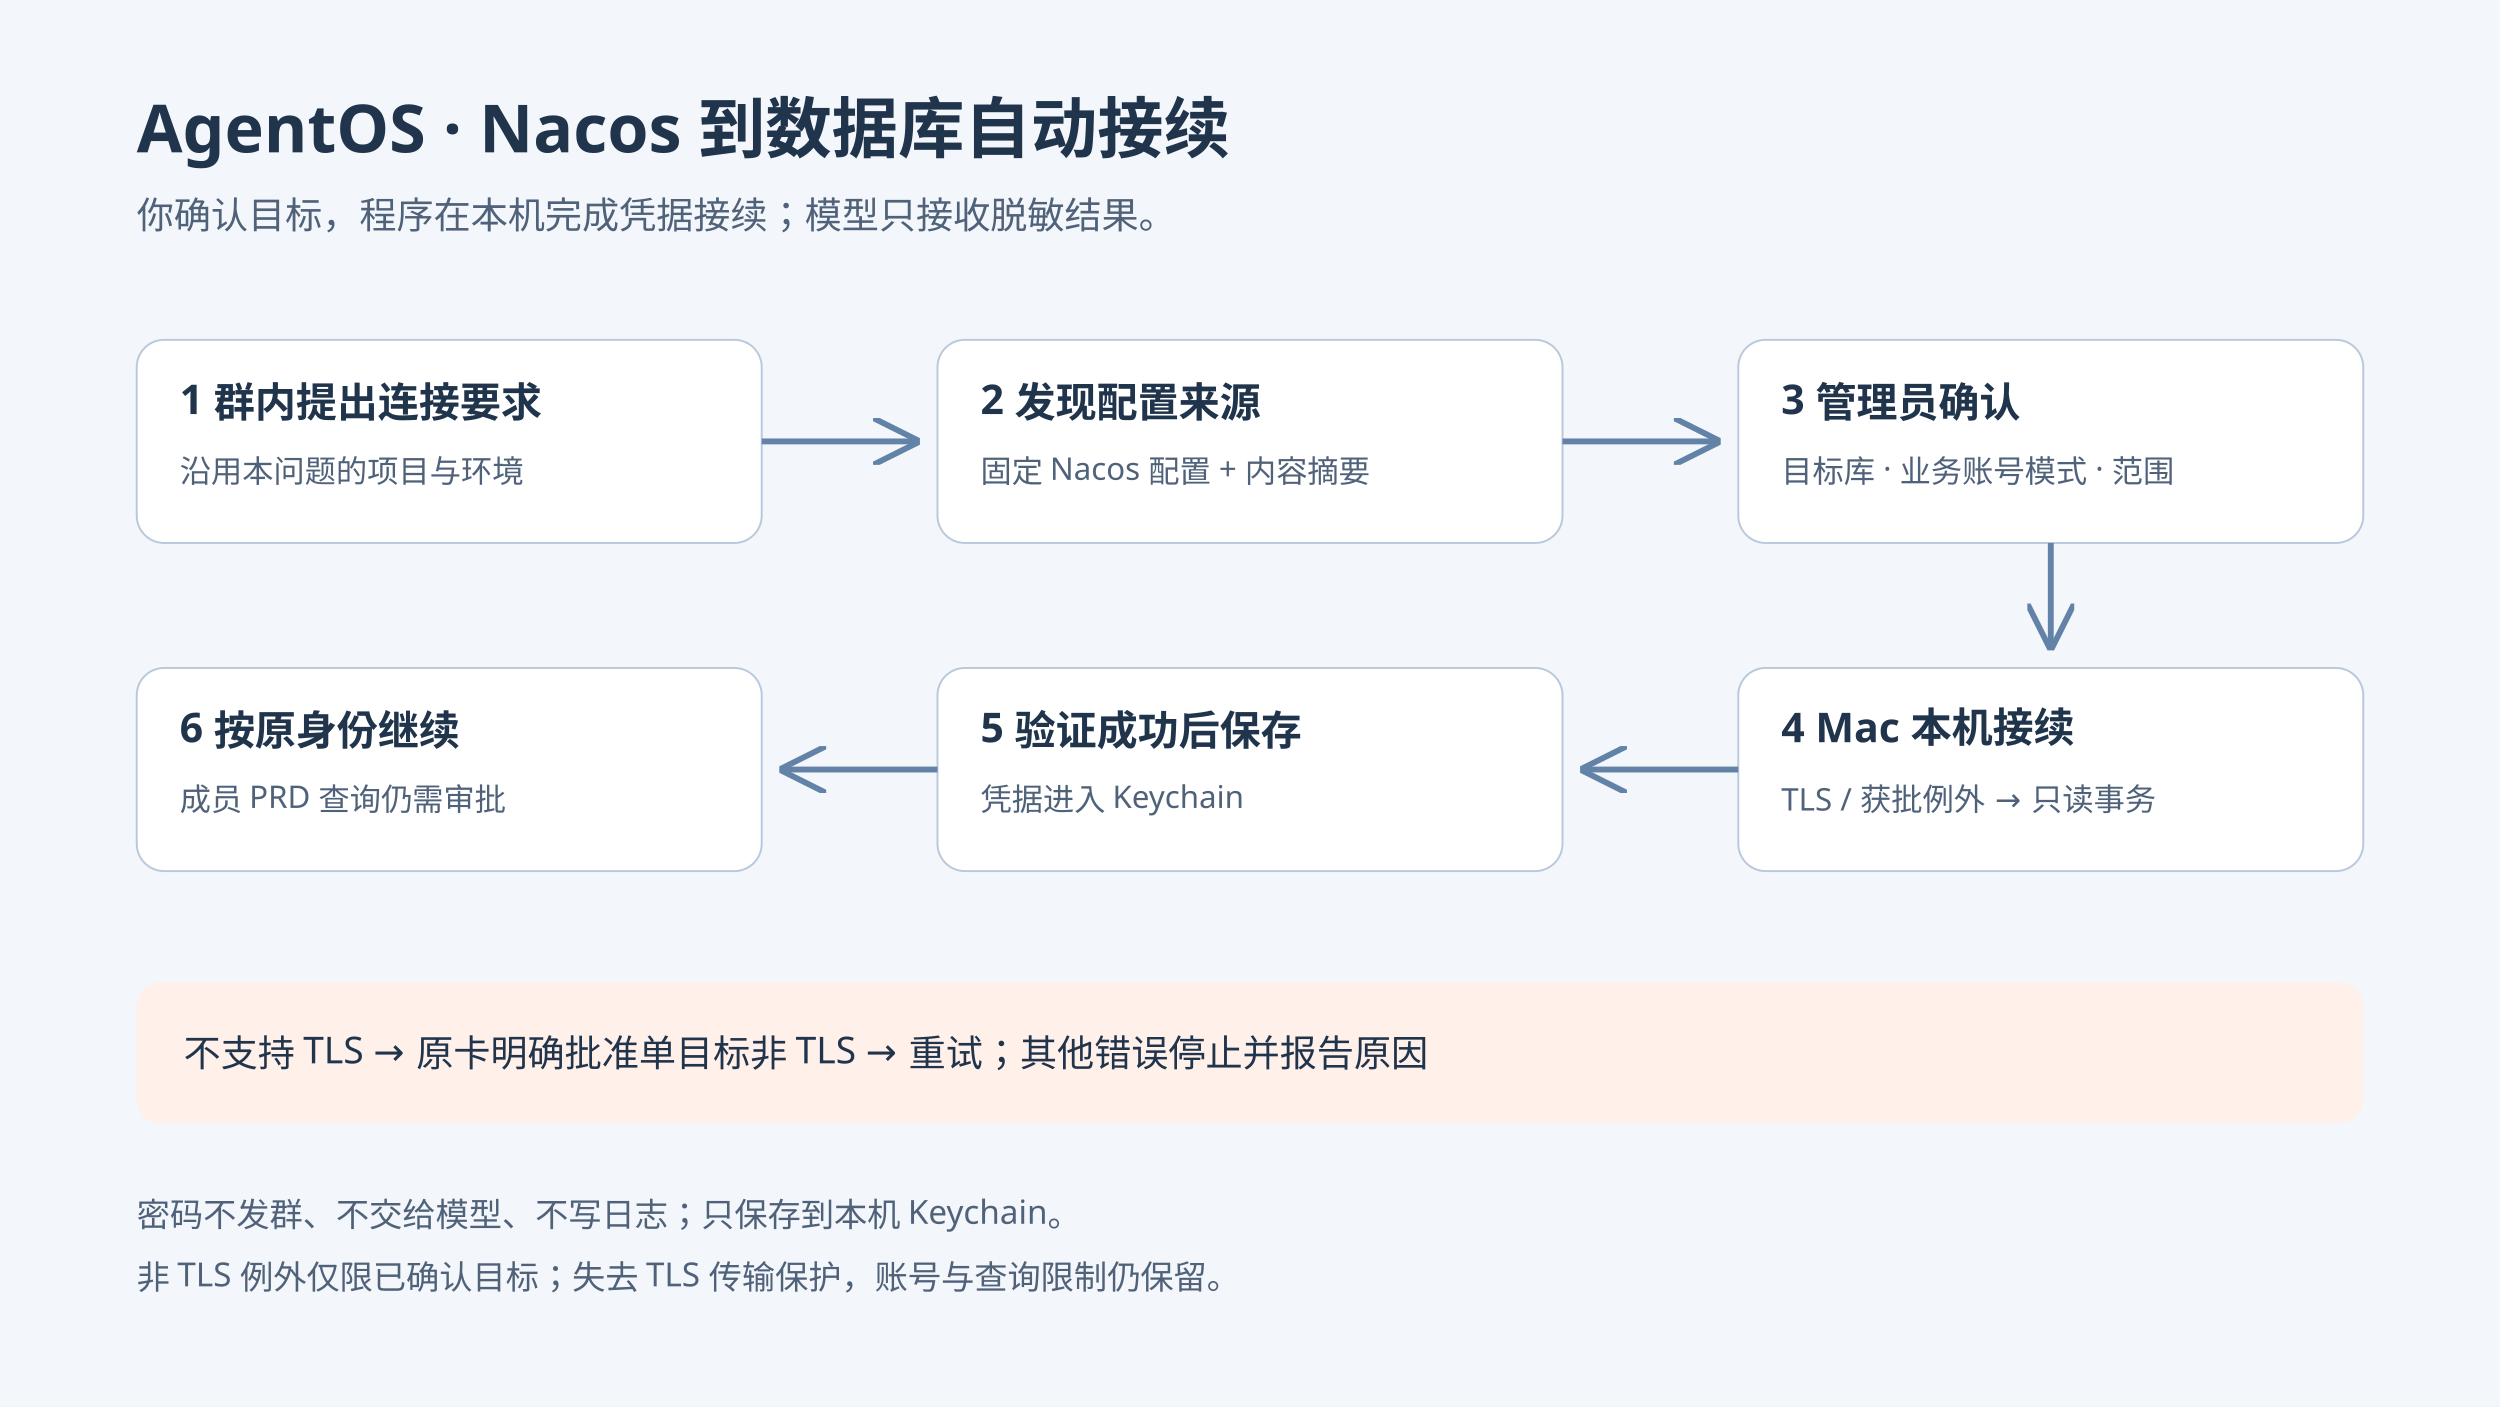
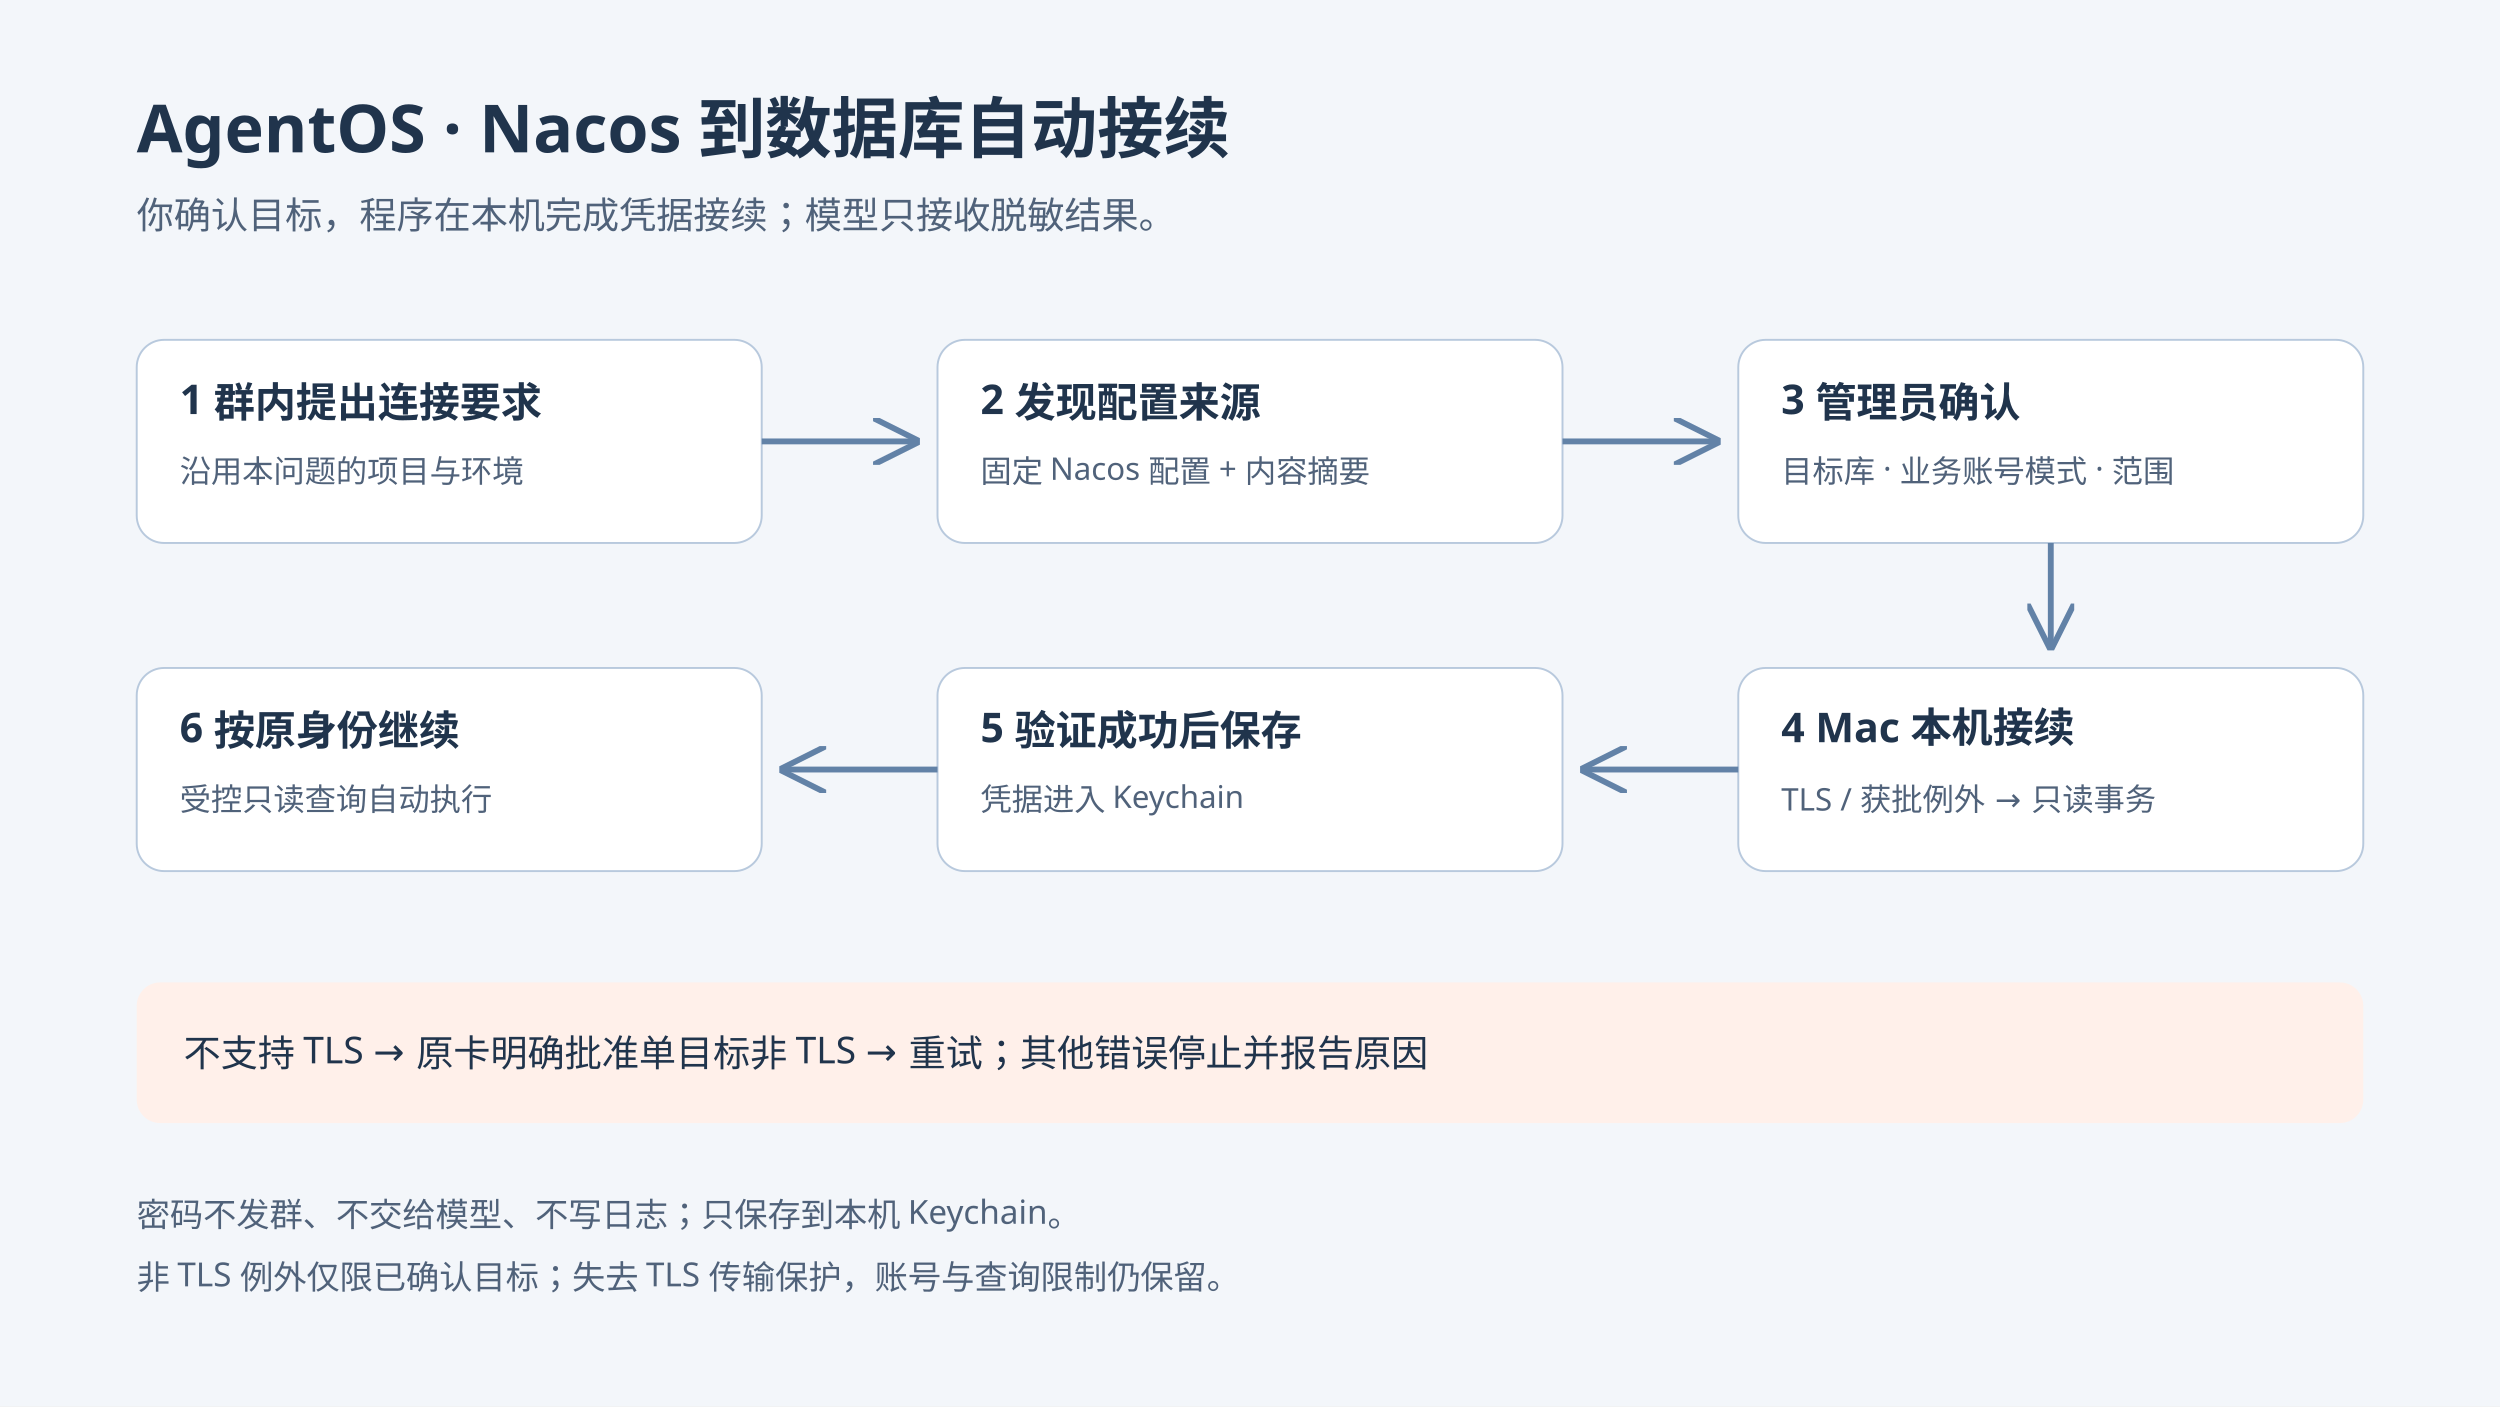
<svg xmlns="http://www.w3.org/2000/svg" width="1280" height="720">
  <defs>
    <marker id="a" markerWidth="8" markerHeight="8" refX="7" refY="4" orient="auto">
      <path d="M0,0 L8,4 L0,8" fill="none" stroke="#6282a7" />
    </marker>
  </defs>
  <rect width="1280" height="720" fill="#f3f6fa" />
  <g font-family="PingFang SC, sans-serif" fill="#20344c">
    <text x="70" y="78" font-size="34" font-weight="600">AgentOS · Nacos 到数据库自动接续</text>
    <text x="70" y="117" font-size="19" fill="#50627a">你确认目标，程序在本机完成凭据接续；模型只接收脱敏结果。</text>
    <rect x="70" y="174" width="320" height="104" rx="14" fill="white" stroke="#b8c9dd" />
    <text x="92" y="212" font-size="21" font-weight="600">1  群内提出连接要求</text>
    <text x="92" y="247" font-size="16" fill="#50627a">沿用本问题的项目与环境</text>
    <rect x="480" y="174" width="320" height="104" rx="14" fill="white" stroke="#b8c9dd" />
    <text x="502" y="212" font-size="21" font-weight="600">2  发现配置来源</text>
    <text x="502" y="247" font-size="16" fill="#50627a">固定 Nacos 配置 + 内容摘要</text>
    <rect x="890" y="174" width="320" height="104" rx="14" fill="white" stroke="#b8c9dd" />
    <text x="912" y="212" font-size="21" font-weight="600">3  管理员确认</text>
    <text x="912" y="247" font-size="16" fill="#50627a">目标库 · 业务账号模式 · 范围</text>
    <rect x="890" y="342" width="320" height="104" rx="14" fill="white" stroke="#b8c9dd" />
    <text x="912" y="380" font-size="21" font-weight="600">4  Mac 本机接续</text>
    <text x="912" y="415" font-size="16" fill="#50627a">TLS / 获批例外 → 只读事务</text>
    <rect x="480" y="342" width="320" height="104" rx="14" fill="white" stroke="#b8c9dd" />
    <text x="502" y="380" font-size="21" font-weight="600">5  验证成功后保存</text>
    <text x="502" y="415" font-size="16" fill="#50627a">凭据进入 Keychain</text>
    <rect x="70" y="342" width="320" height="104" rx="14" fill="white" stroke="#b8c9dd" />
    <text x="92" y="380" font-size="21" font-weight="600">6  按原身份继续</text>
-     <text x="92" y="415" font-size="16" fill="#50627a">成员 PRD 查询仍需审批</text>
+     <text x="92" y="415" font-size="16" fill="#50627a">受控只读查询自动执行</text>
    <g stroke="#6282a7" stroke-width="3" fill="none" marker-end="url(#a)">
      <path d="M390 226 H468" />
      <path d="M800 226 H878" />
      <path d="M1050 278 V330" />
      <path d="M890 394 H812" />
      <path d="M480 394 H402" />
    </g>
    <rect x="70" y="503" width="1140" height="72" rx="12" fill="#fff0ea" />
    <text x="94" y="546" font-size="19">不支持 TLS → 原卡明确批准单目标非 TLS → 重试；其他错误停止并报告原因</text>
    <text x="70" y="628" font-size="17" fill="#50627a">密码不发群、不交给模型、不写日志；只保存到本机 Keychain。</text>
    <text x="70" y="660" font-size="17" fill="#50627a">非 TLS 例外仅限已确认目标；失去 TLS 传输保护，账号与查询限制仍保留。</text>
  </g>
</svg>
